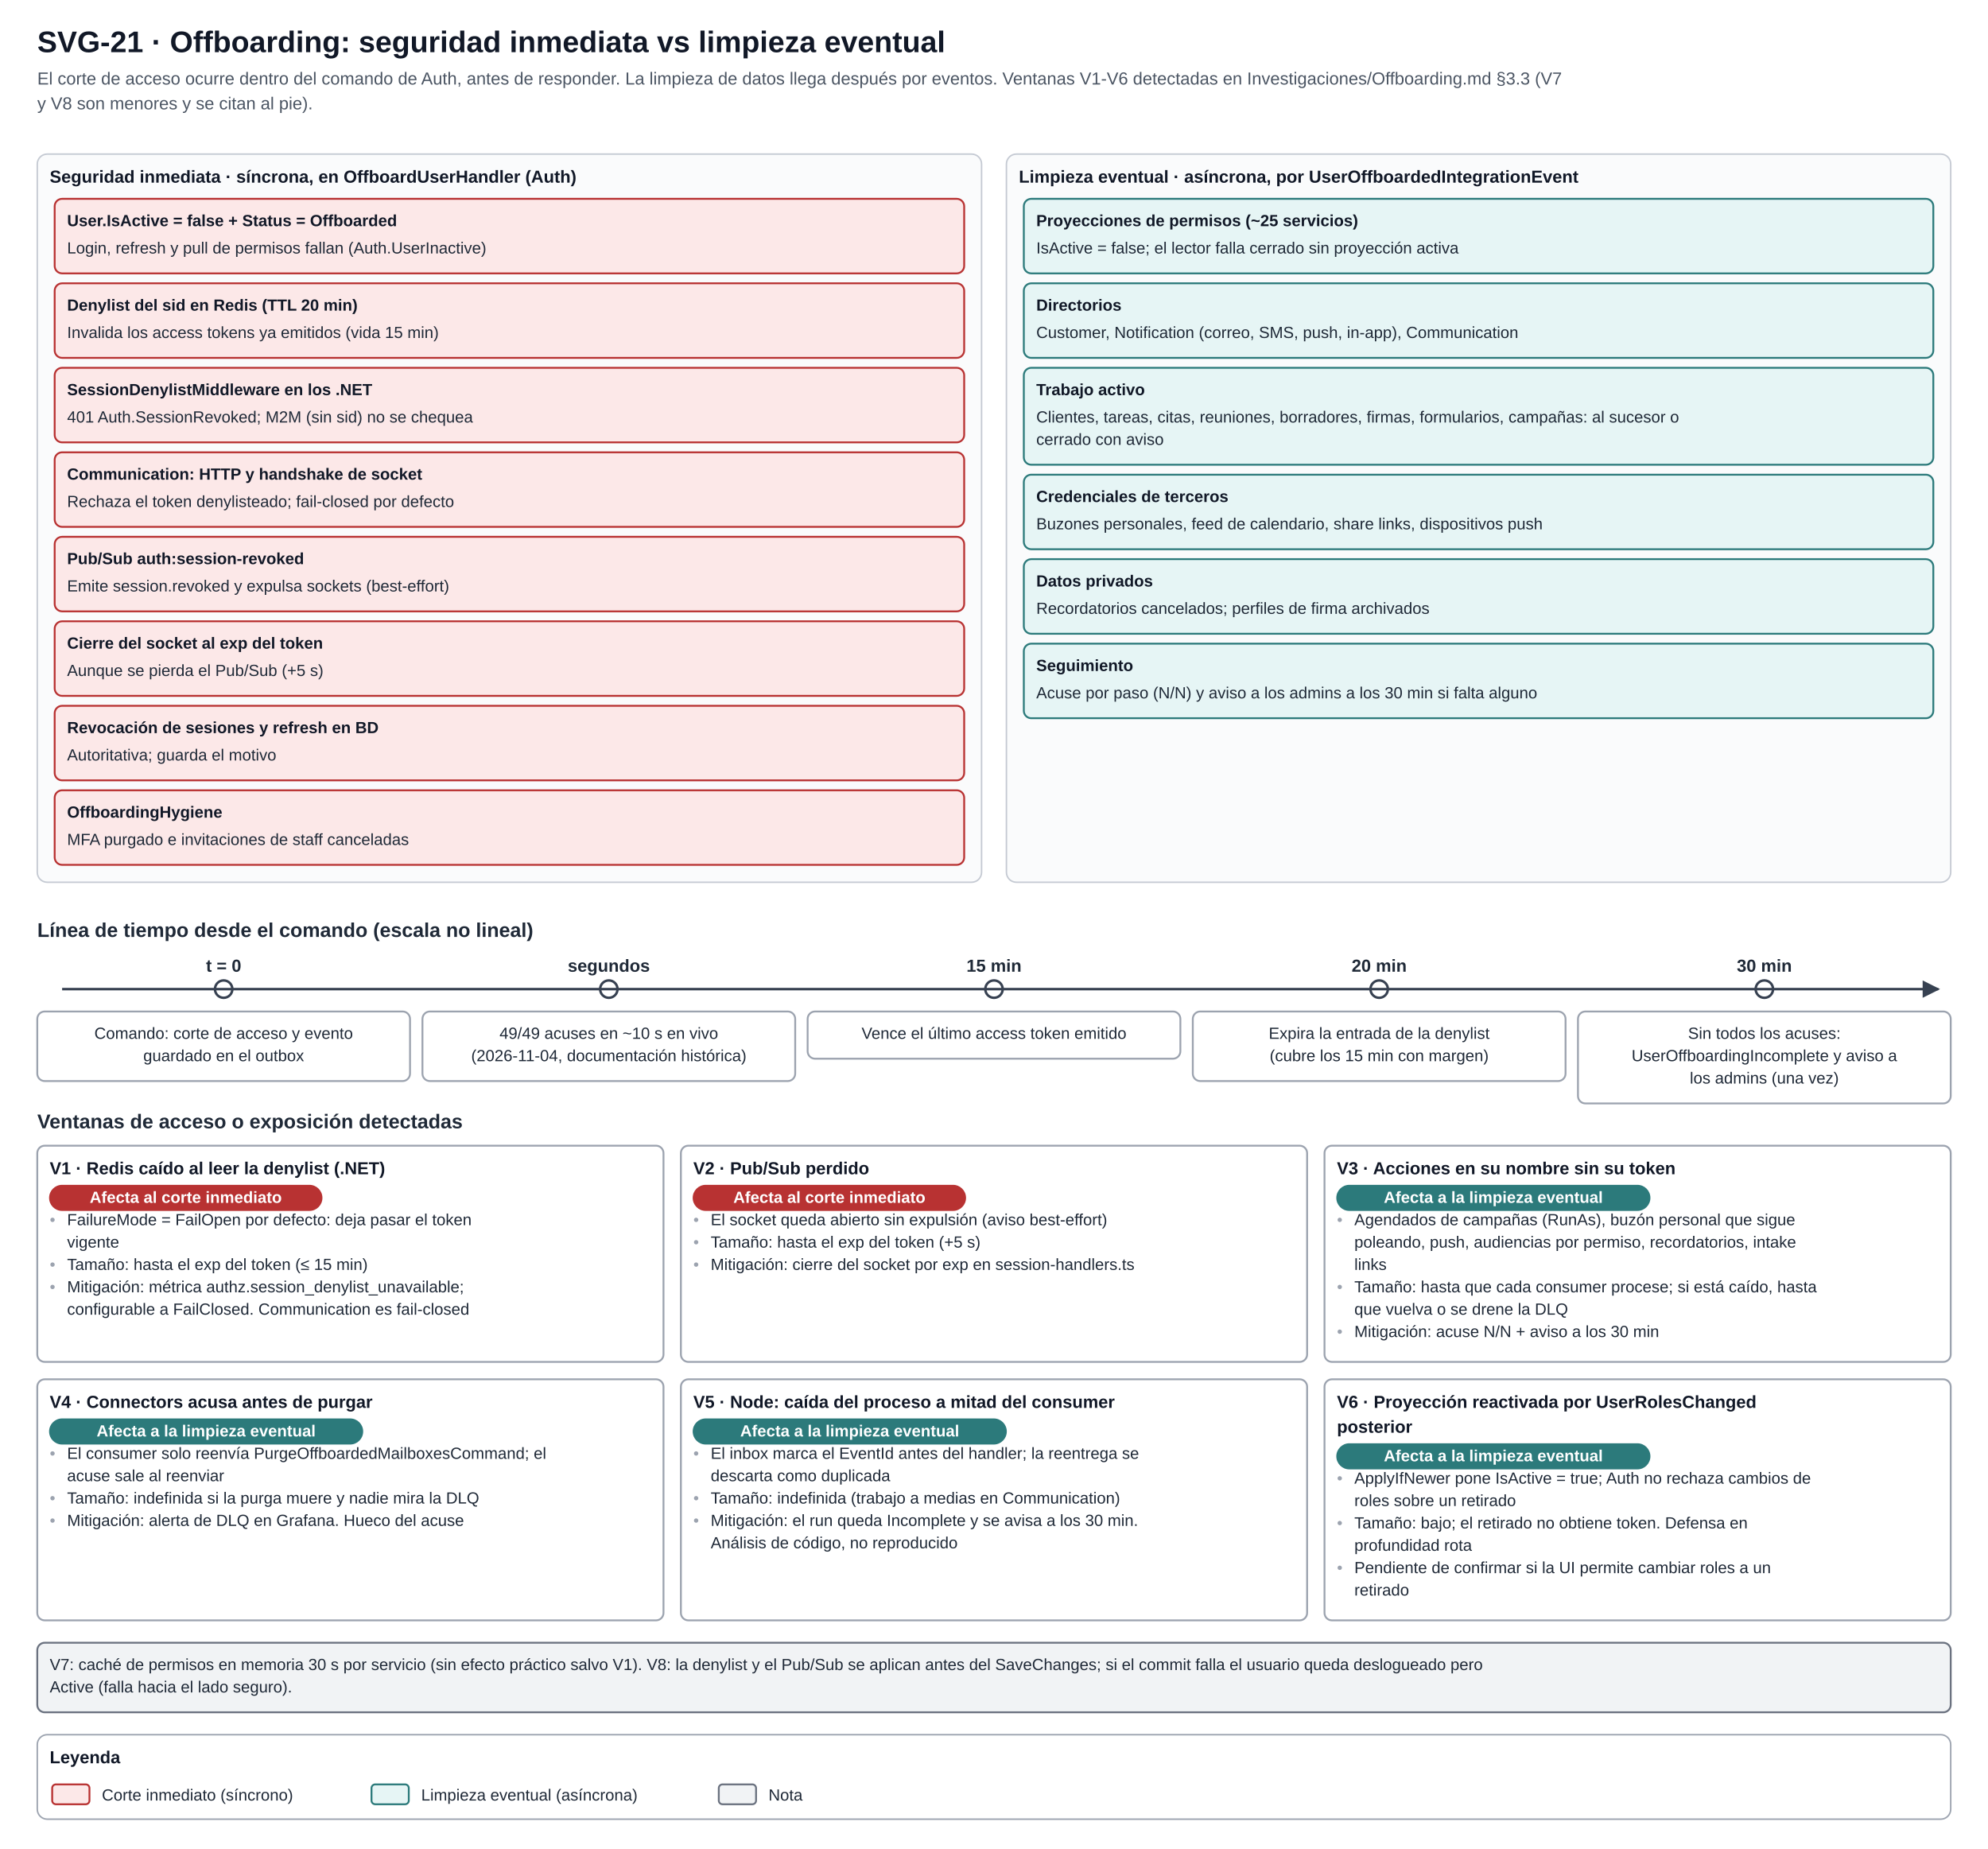
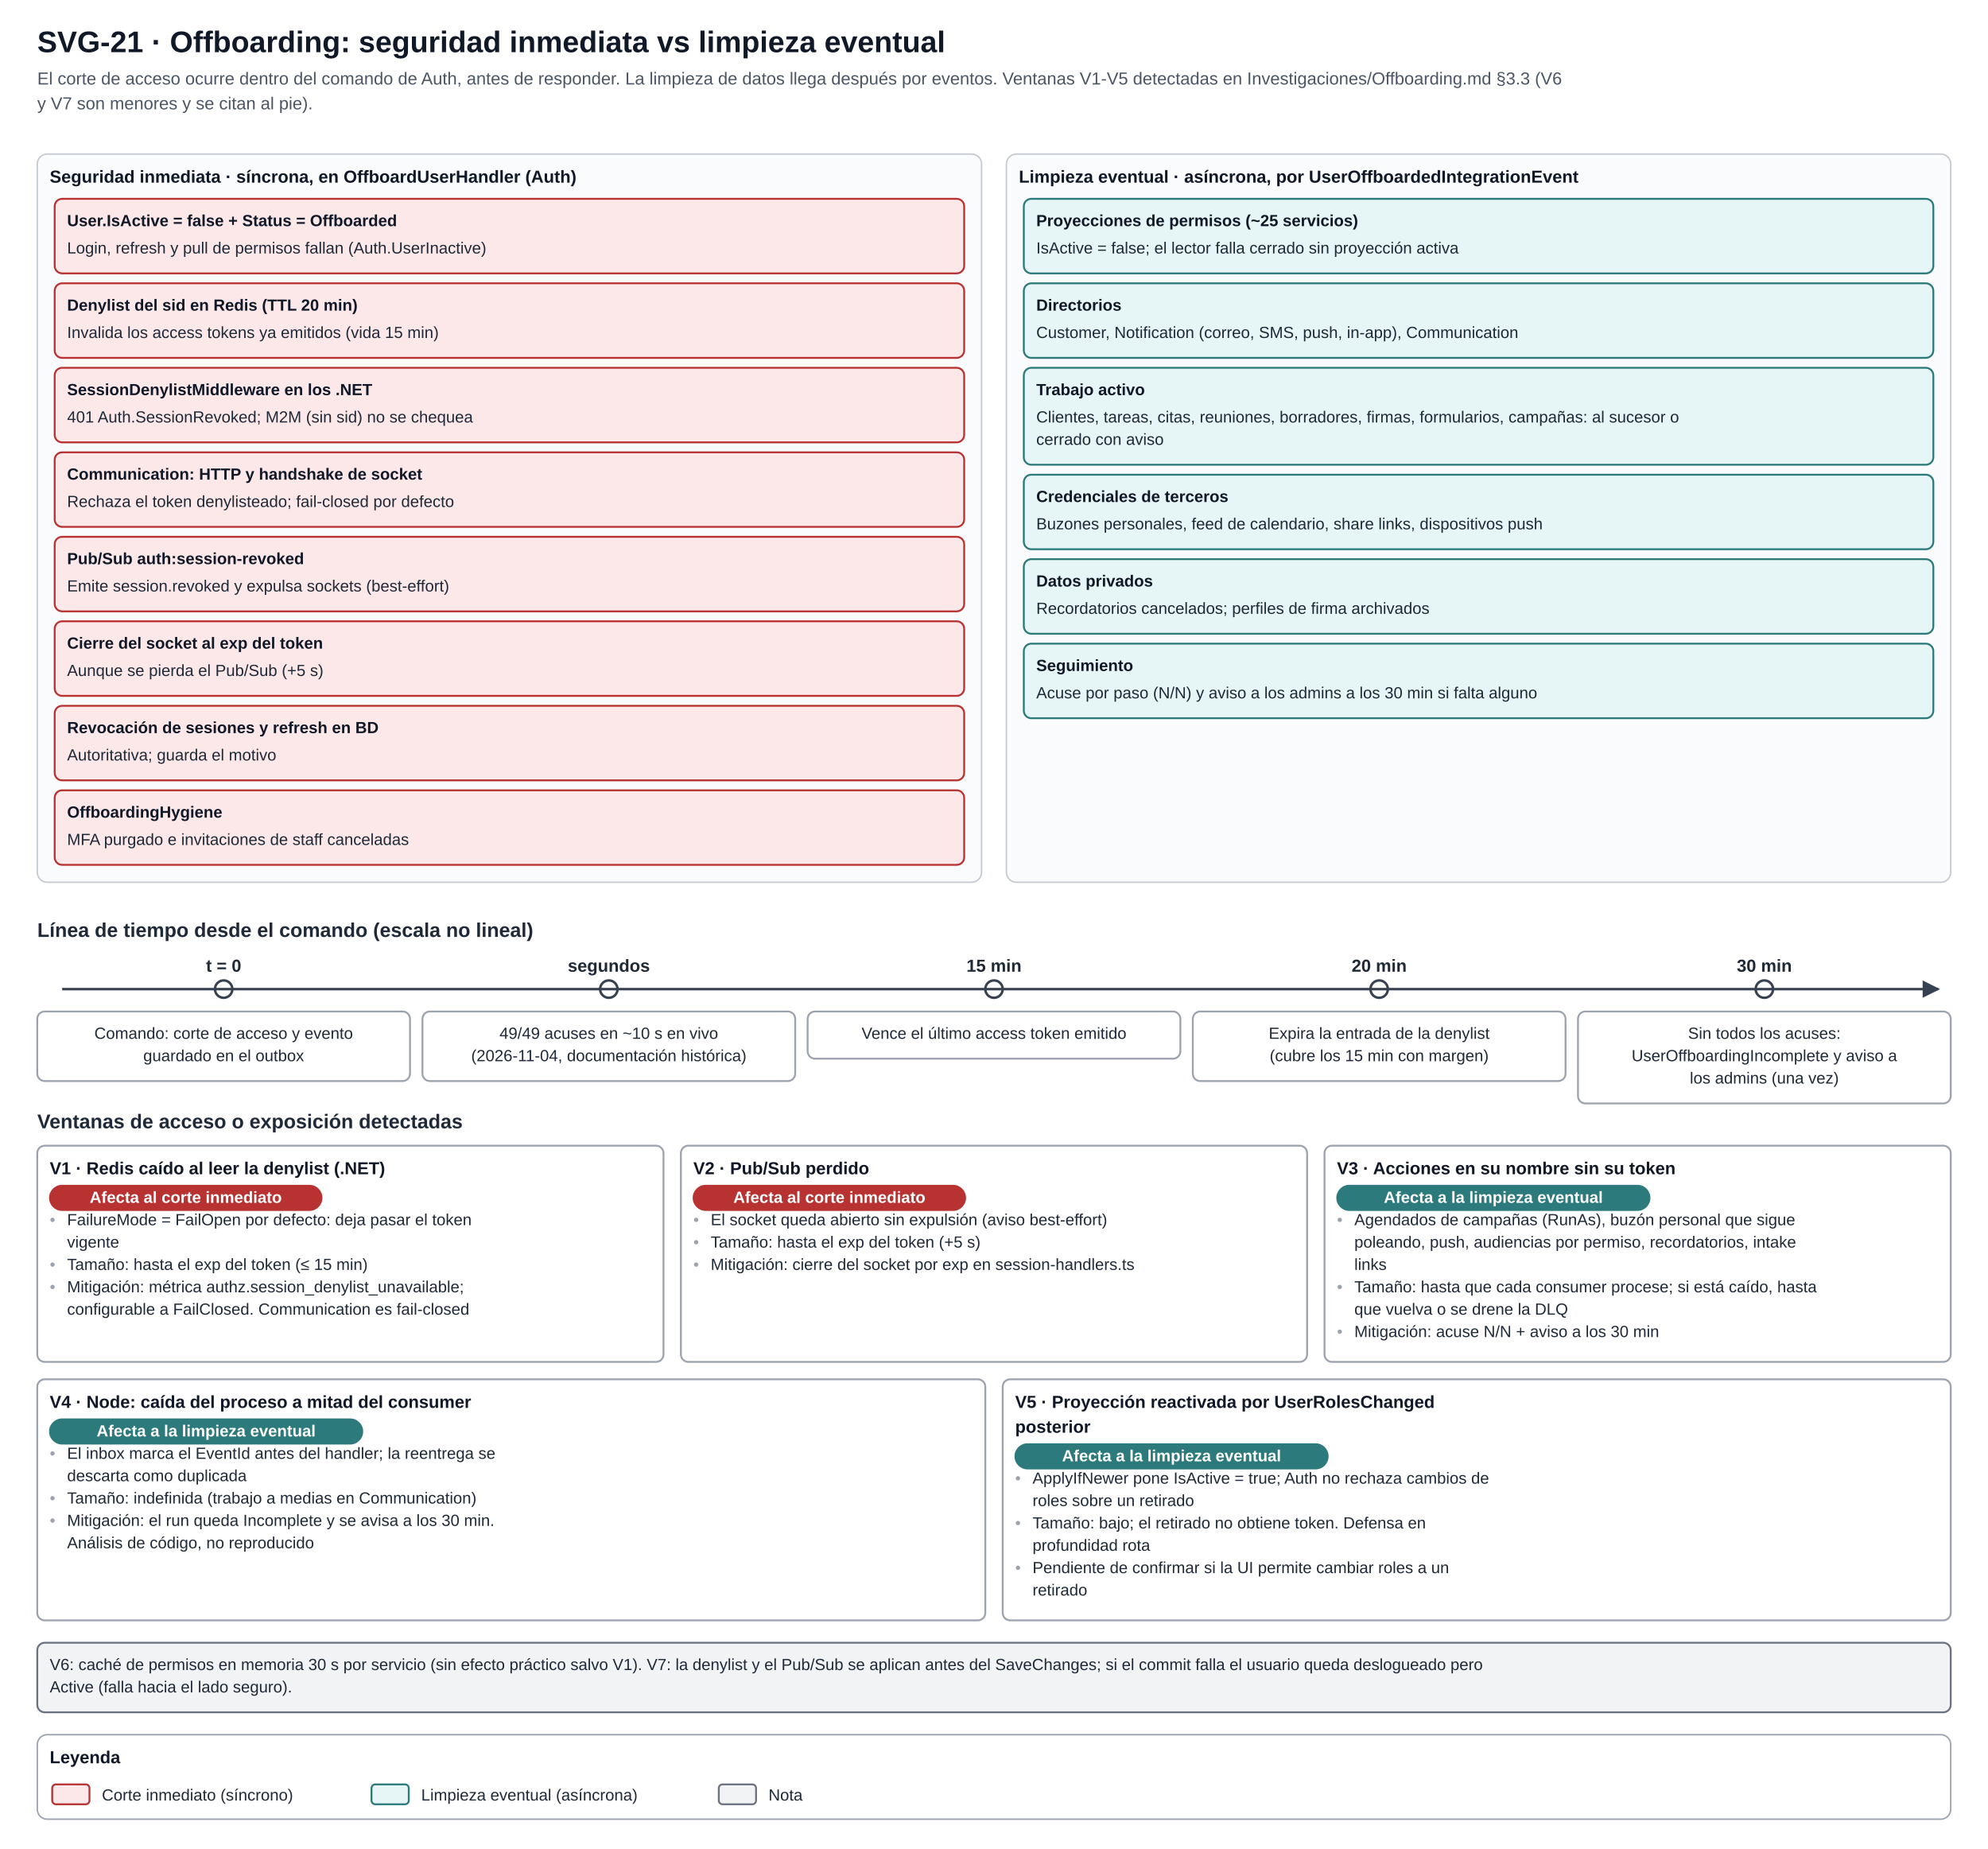
<svg xmlns="http://www.w3.org/2000/svg" viewBox="0 0 1600 1488" width="1600" height="1488" font-family="Segoe UI, Arial, sans-serif">
  <defs>
    <marker id="ah-dark" viewBox="0 0 10 10" refX="9" refY="5" markerWidth="7" markerHeight="7" orient="auto-start-reverse">
      <path d="M 0 0 L 10 5 L 0 10 z" fill="#374151" />
    </marker>
    <marker id="ah-blue" viewBox="0 0 10 10" refX="9" refY="5" markerWidth="7" markerHeight="7" orient="auto-start-reverse">
      <path d="M 0 0 L 10 5 L 0 10 z" fill="#2F5D9E" />
    </marker>
    <marker id="ah-green" viewBox="0 0 10 10" refX="9" refY="5" markerWidth="7" markerHeight="7" orient="auto-start-reverse">
      <path d="M 0 0 L 10 5 L 0 10 z" fill="#2E7D4F" />
    </marker>
    <marker id="ah-amber" viewBox="0 0 10 10" refX="9" refY="5" markerWidth="7" markerHeight="7" orient="auto-start-reverse">
      <path d="M 0 0 L 10 5 L 0 10 z" fill="#B7791F" />
    </marker>
    <marker id="ah-red" viewBox="0 0 10 10" refX="9" refY="5" markerWidth="7" markerHeight="7" orient="auto-start-reverse">
      <path d="M 0 0 L 10 5 L 0 10 z" fill="#B83232" />
    </marker>
    <marker id="ah-purple" viewBox="0 0 10 10" refX="9" refY="5" markerWidth="7" markerHeight="7" orient="auto-start-reverse">
      <path d="M 0 0 L 10 5 L 0 10 z" fill="#6B4FA0" />
    </marker>
    <marker id="ah-teal" viewBox="0 0 10 10" refX="9" refY="5" markerWidth="7" markerHeight="7" orient="auto-start-reverse">
      <path d="M 0 0 L 10 5 L 0 10 z" fill="#2C7A7B" />
    </marker>
    <marker id="ah-gray" viewBox="0 0 10 10" refX="9" refY="5" markerWidth="7" markerHeight="7" orient="auto-start-reverse">
      <path d="M 0 0 L 10 5 L 0 10 z" fill="#6B7280" />
    </marker>
  </defs>
  <rect x="0" y="0" width="1600" height="1488" fill="#FFFFFF" />
  <rect class="ctr" x="30.0" y="124.0" width="760.0" height="586.0" rx="8" fill="#FAFBFC" stroke="#C5CAD3" stroke-width="1.2" />
  <text x="40.0" y="147.0" font-size="14" font-weight="700" fill="#111827">Seguridad inmediata · síncrona, en OffboardUserHandler (Auth)</text>
  <rect class="ctr" x="810.0" y="124.0" width="760.0" height="586.0" rx="8" fill="#FAFBFC" stroke="#C5CAD3" stroke-width="1.2" />
  <text x="820.0" y="147.0" font-size="14" font-weight="700" fill="#111827">Limpieza eventual · asíncrona, por UserOffboardedIntegrationEvent</text>
  <rect class="ctr" x="30.0" y="1396.0" width="1540.0" height="68.0" rx="8" fill="#FFFFFF" stroke="#9CA3AF" stroke-width="1.2" />
  <text x="40.0" y="1419.0" font-size="14" font-weight="700" fill="#111827">Leyenda</text>
  <text x="30.0" y="42.0" font-size="24" font-weight="700" fill="#111827">SVG-21 · Offboarding: seguridad inmediata vs limpieza eventual</text>
-   <text x="30.0" y="68.0" font-size="14" fill="#4B5563">El corte de acceso ocurre dentro del comando de Auth, antes de responder. La limpieza de datos llega después por eventos. Ventanas V1-V6 detectadas en Investigaciones/Offboarding.md §3.3 (V7</text>
-   <text x="30.0" y="88.0" font-size="14" fill="#4B5563">y V8 son menores y se citan al pie).</text>
+   <text x="30.0" y="68.0" font-size="14" fill="#4B5563">El corte de acceso ocurre dentro del comando de Auth, antes de responder. La limpieza de datos llega después por eventos. Ventanas V1-V5 detectadas en Investigaciones/Offboarding.md §3.3 (V6</text>
+   <text x="30.0" y="88.0" font-size="14" fill="#4B5563">y V7 son menores y se citan al pie).</text>
  <rect class="box" x="44.0" y="160.0" width="732.0" height="60.0" rx="6" fill="#FCE8E8" stroke="#B83232" stroke-width="1.5" />
  <text x="54.0" y="182.0" font-size="13" font-weight="700" fill="#111827">User.IsActive = false + Status = Offboarded</text>
  <text x="54.0" y="204.0" font-size="13" fill="#1F2937">Login, refresh y pull de permisos fallan (Auth.UserInactive)</text>
  <rect class="box" x="44.0" y="228.0" width="732.0" height="60.0" rx="6" fill="#FCE8E8" stroke="#B83232" stroke-width="1.5" />
  <text x="54.0" y="250.0" font-size="13" font-weight="700" fill="#111827">Denylist del sid en Redis (TTL 20 min)</text>
  <text x="54.0" y="272.0" font-size="13" fill="#1F2937">Invalida los access tokens ya emitidos (vida 15 min)</text>
  <rect class="box" x="44.0" y="296.0" width="732.0" height="60.0" rx="6" fill="#FCE8E8" stroke="#B83232" stroke-width="1.5" />
  <text x="54.0" y="318.0" font-size="13" font-weight="700" fill="#111827">SessionDenylistMiddleware en los .NET</text>
  <text x="54.0" y="340.0" font-size="13" fill="#1F2937">401 Auth.SessionRevoked; M2M (sin sid) no se chequea</text>
  <rect class="box" x="44.0" y="364.0" width="732.0" height="60.0" rx="6" fill="#FCE8E8" stroke="#B83232" stroke-width="1.5" />
  <text x="54.0" y="386.0" font-size="13" font-weight="700" fill="#111827">Communication: HTTP y handshake de socket</text>
  <text x="54.0" y="408.0" font-size="13" fill="#1F2937">Rechaza el token denylisteado; fail-closed por defecto</text>
  <rect class="box" x="44.0" y="432.0" width="732.0" height="60.0" rx="6" fill="#FCE8E8" stroke="#B83232" stroke-width="1.5" />
  <text x="54.0" y="454.0" font-size="13" font-weight="700" fill="#111827">Pub/Sub auth:session-revoked</text>
  <text x="54.0" y="476.0" font-size="13" fill="#1F2937">Emite session.revoked y expulsa sockets (best-effort)</text>
  <rect class="box" x="44.0" y="500.0" width="732.0" height="60.0" rx="6" fill="#FCE8E8" stroke="#B83232" stroke-width="1.5" />
  <text x="54.0" y="522.0" font-size="13" font-weight="700" fill="#111827">Cierre del socket al exp del token</text>
  <text x="54.0" y="544.0" font-size="13" fill="#1F2937">Aunque se pierda el Pub/Sub (+5 s)</text>
  <rect class="box" x="44.0" y="568.0" width="732.0" height="60.0" rx="6" fill="#FCE8E8" stroke="#B83232" stroke-width="1.5" />
  <text x="54.0" y="590.0" font-size="13" font-weight="700" fill="#111827">Revocación de sesiones y refresh en BD</text>
  <text x="54.0" y="612.0" font-size="13" fill="#1F2937">Autoritativa; guarda el motivo</text>
  <rect class="box" x="44.0" y="636.0" width="732.0" height="60.0" rx="6" fill="#FCE8E8" stroke="#B83232" stroke-width="1.5" />
  <text x="54.0" y="658.0" font-size="13" font-weight="700" fill="#111827">OffboardingHygiene</text>
  <text x="54.0" y="680.0" font-size="13" fill="#1F2937">MFA purgado e invitaciones de staff canceladas</text>
  <rect class="box" x="824.0" y="160.0" width="732.0" height="60.0" rx="6" fill="#E6F5F5" stroke="#2C7A7B" stroke-width="1.5" />
  <text x="834.0" y="182.0" font-size="13" font-weight="700" fill="#111827">Proyecciones de permisos (~25 servicios)</text>
  <text x="834.0" y="204.0" font-size="13" fill="#1F2937">IsActive = false; el lector falla cerrado sin proyección activa</text>
  <rect class="box" x="824.0" y="228.0" width="732.0" height="60.0" rx="6" fill="#E6F5F5" stroke="#2C7A7B" stroke-width="1.5" />
  <text x="834.0" y="250.0" font-size="13" font-weight="700" fill="#111827">Directorios</text>
  <text x="834.0" y="272.0" font-size="13" fill="#1F2937">Customer, Notification (correo, SMS, push, in-app), Communication</text>
  <rect class="box" x="824.0" y="296.0" width="732.0" height="78.0" rx="6" fill="#E6F5F5" stroke="#2C7A7B" stroke-width="1.5" />
  <text x="834.0" y="318.0" font-size="13" font-weight="700" fill="#111827">Trabajo activo</text>
  <text x="834.0" y="340.0" font-size="13" fill="#1F2937">Clientes, tareas, citas, reuniones, borradores, firmas, formularios, campañas: al sucesor o</text>
  <text x="834.0" y="358.0" font-size="13" fill="#1F2937">cerrado con aviso</text>
  <rect class="box" x="824.0" y="382.0" width="732.0" height="60.0" rx="6" fill="#E6F5F5" stroke="#2C7A7B" stroke-width="1.5" />
  <text x="834.0" y="404.0" font-size="13" font-weight="700" fill="#111827">Credenciales de terceros</text>
  <text x="834.0" y="426.0" font-size="13" fill="#1F2937">Buzones personales, feed de calendario, share links, dispositivos push</text>
  <rect class="box" x="824.0" y="450.0" width="732.0" height="60.0" rx="6" fill="#E6F5F5" stroke="#2C7A7B" stroke-width="1.5" />
  <text x="834.0" y="472.0" font-size="13" font-weight="700" fill="#111827">Datos privados</text>
  <text x="834.0" y="494.0" font-size="13" fill="#1F2937">Recordatorios cancelados; perfiles de firma archivados</text>
  <rect class="box" x="824.0" y="518.0" width="732.0" height="60.0" rx="6" fill="#E6F5F5" stroke="#2C7A7B" stroke-width="1.5" />
  <text x="834.0" y="540.0" font-size="13" font-weight="700" fill="#111827">Seguimiento</text>
  <text x="834.0" y="562.0" font-size="13" fill="#1F2937">Acuse por paso (N/N) y aviso a los admins a los 30 min si falta alguno</text>
  <text x="30.0" y="754.0" font-size="16" font-weight="700" fill="#1F2937">Línea de tiempo desde el comando (escala no lineal)</text>
  <circle cx="180" cy="796" r="7" fill="#FFFFFF" stroke="#374151" stroke-width="2" />
  <text x="180.0" y="782.0" font-size="14" font-weight="700" text-anchor="middle" fill="#1F2937">t = 0</text>
  <rect class="box" x="30.0" y="814.0" width="300.0" height="56.0" rx="6" fill="#FFFFFF" stroke="#9CA3AF" stroke-width="1.5" />
  <text x="180.0" y="836.0" font-size="13" text-anchor="middle" fill="#1F2937">Comando: corte de acceso y evento</text>
  <text x="180.0" y="854.0" font-size="13" text-anchor="middle" fill="#1F2937">guardado en el outbox</text>
  <circle cx="490" cy="796" r="7" fill="#FFFFFF" stroke="#374151" stroke-width="2" />
  <text x="490.0" y="782.0" font-size="14" font-weight="700" text-anchor="middle" fill="#1F2937">segundos</text>
  <rect class="box" x="340.0" y="814.0" width="300.0" height="56.0" rx="6" fill="#FFFFFF" stroke="#9CA3AF" stroke-width="1.5" />
  <text x="490.0" y="836.0" font-size="13" text-anchor="middle" fill="#1F2937">49/49 acuses en ~10 s en vivo</text>
  <text x="490.0" y="854.0" font-size="13" text-anchor="middle" fill="#1F2937">(2026-11-04, documentación histórica)</text>
  <circle cx="800" cy="796" r="7" fill="#FFFFFF" stroke="#374151" stroke-width="2" />
  <text x="800.0" y="782.0" font-size="14" font-weight="700" text-anchor="middle" fill="#1F2937">15 min</text>
  <rect class="box" x="650.0" y="814.0" width="300.0" height="38.0" rx="6" fill="#FFFFFF" stroke="#9CA3AF" stroke-width="1.5" />
  <text x="800.0" y="836.0" font-size="13" text-anchor="middle" fill="#1F2937">Vence el último access token emitido</text>
  <circle cx="1110" cy="796" r="7" fill="#FFFFFF" stroke="#374151" stroke-width="2" />
  <text x="1110.0" y="782.0" font-size="14" font-weight="700" text-anchor="middle" fill="#1F2937">20 min</text>
  <rect class="box" x="960.0" y="814.0" width="300.0" height="56.0" rx="6" fill="#FFFFFF" stroke="#9CA3AF" stroke-width="1.5" />
  <text x="1110.0" y="836.0" font-size="13" text-anchor="middle" fill="#1F2937">Expira la entrada de la denylist</text>
  <text x="1110.0" y="854.0" font-size="13" text-anchor="middle" fill="#1F2937">(cubre los 15 min con margen)</text>
  <circle cx="1420" cy="796" r="7" fill="#FFFFFF" stroke="#374151" stroke-width="2" />
  <text x="1420.0" y="782.0" font-size="14" font-weight="700" text-anchor="middle" fill="#1F2937">30 min</text>
  <rect class="box" x="1270.0" y="814.0" width="300.0" height="74.0" rx="6" fill="#FFFFFF" stroke="#9CA3AF" stroke-width="1.5" />
  <text x="1420.0" y="836.0" font-size="13" text-anchor="middle" fill="#1F2937">Sin todos los acuses:</text>
  <text x="1420.0" y="854.0" font-size="13" text-anchor="middle" fill="#1F2937">UserOffboardingIncomplete y aviso a</text>
  <text x="1420.0" y="872.0" font-size="13" text-anchor="middle" fill="#1F2937">los admins (una vez)</text>
  <text x="30.0" y="908.0" font-size="16" font-weight="700" fill="#1F2937">Ventanas de acceso o exposición detectadas</text>
  <rect class="box" x="30.0" y="922.0" width="504.0" height="174.0" rx="6" fill="#FFFFFF" stroke="#9CA3AF" stroke-width="1.5" />
  <text x="40.0" y="945.0" font-size="14" font-weight="700" fill="#111827">V1 · Redis caído al leer la denylist (.NET)</text>
  <text x="40.0" y="968.0" font-size="13" fill="#1F2937" />
  <text x="40.0" y="986.0" font-size="13" fill="#9CA3AF">•</text>
  <text x="54.0" y="986.0" font-size="13" fill="#1F2937">FailureMode = FailOpen por defecto: deja pasar el token</text>
  <text x="54.0" y="1004.0" font-size="13" fill="#1F2937">vigente</text>
  <text x="40.0" y="1022.0" font-size="13" fill="#9CA3AF">•</text>
  <text x="54.0" y="1022.0" font-size="13" fill="#1F2937">Tamaño: hasta el exp del token (≤ 15 min)</text>
  <text x="40.0" y="1040.0" font-size="13" fill="#9CA3AF">•</text>
  <text x="54.0" y="1040.0" font-size="13" fill="#1F2937">Mitigación: métrica authz.session_denylist_unavailable;</text>
  <text x="54.0" y="1058.0" font-size="13" fill="#1F2937">configurable a FailClosed. Communication es fail-closed</text>
  <rect class="badge" x="40.0" y="954.0" width="219.0" height="20" rx="10.0" fill="#B83232" stroke="#B83232" />
  <text x="149.5" y="968.0" font-size="13" font-weight="700" text-anchor="middle" fill="#FFFFFF">Afecta al corte inmediato</text>
  <rect class="box" x="548.0" y="922.0" width="504.0" height="174.0" rx="6" fill="#FFFFFF" stroke="#9CA3AF" stroke-width="1.5" />
  <text x="558.0" y="945.0" font-size="14" font-weight="700" fill="#111827">V2 · Pub/Sub perdido</text>
  <text x="558.0" y="968.0" font-size="13" fill="#1F2937" />
  <text x="558.0" y="986.0" font-size="13" fill="#9CA3AF">•</text>
  <text x="572.0" y="986.0" font-size="13" fill="#1F2937">El socket queda abierto sin expulsión (aviso best-effort)</text>
  <text x="558.0" y="1004.0" font-size="13" fill="#9CA3AF">•</text>
  <text x="572.0" y="1004.0" font-size="13" fill="#1F2937">Tamaño: hasta el exp del token (+5 s)</text>
  <text x="558.0" y="1022.0" font-size="13" fill="#9CA3AF">•</text>
  <text x="572.0" y="1022.0" font-size="13" fill="#1F2937">Mitigación: cierre del socket por exp en session-handlers.ts</text>
  <rect class="badge" x="558.0" y="954.0" width="219.0" height="20" rx="10.0" fill="#B83232" stroke="#B83232" />
  <text x="667.5" y="968.0" font-size="13" font-weight="700" text-anchor="middle" fill="#FFFFFF">Afecta al corte inmediato</text>
  <rect class="box" x="1066.0" y="922.0" width="504.0" height="174.0" rx="6" fill="#FFFFFF" stroke="#9CA3AF" stroke-width="1.5" />
  <text x="1076.0" y="945.0" font-size="14" font-weight="700" fill="#111827">V3 · Acciones en su nombre sin su token</text>
  <text x="1076.0" y="968.0" font-size="13" fill="#1F2937" />
  <text x="1076.0" y="986.0" font-size="13" fill="#9CA3AF">•</text>
  <text x="1090.0" y="986.0" font-size="13" fill="#1F2937">Agendados de campañas (RunAs), buzón personal que sigue</text>
  <text x="1090.0" y="1004.0" font-size="13" fill="#1F2937">poleando, push, audiencias por permiso, recordatorios, intake</text>
  <text x="1090.0" y="1022.0" font-size="13" fill="#1F2937">links</text>
  <text x="1076.0" y="1040.0" font-size="13" fill="#9CA3AF">•</text>
  <text x="1090.0" y="1040.0" font-size="13" fill="#1F2937">Tamaño: hasta que cada consumer procese; si está caído, hasta</text>
  <text x="1090.0" y="1058.0" font-size="13" fill="#1F2937">que vuelva o se drene la DLQ</text>
  <text x="1076.0" y="1076.0" font-size="13" fill="#9CA3AF">•</text>
  <text x="1090.0" y="1076.0" font-size="13" fill="#1F2937">Mitigación: acuse N/N + aviso a los 30 min</text>
  <rect class="badge" x="1076.0" y="954.0" width="251.8" height="20" rx="10.0" fill="#2C7A7B" stroke="#2C7A7B" />
  <text x="1201.9" y="968.0" font-size="13" font-weight="700" text-anchor="middle" fill="#FFFFFF">Afecta a la limpieza eventual</text>
-   <rect class="box" x="30.0" y="1110.0" width="504.0" height="194.0" rx="6" fill="#FFFFFF" stroke="#9CA3AF" stroke-width="1.5" />
-   <text x="40.0" y="1133.0" font-size="14" font-weight="700" fill="#111827">V4 · Connectors acusa antes de purgar</text>
+   <rect class="box" x="30.0" y="1110.0" width="763.0" height="194.0" rx="6" fill="#FFFFFF" stroke="#9CA3AF" stroke-width="1.5" />
+   <text x="40.0" y="1133.0" font-size="14" font-weight="700" fill="#111827">V4 · Node: caída del proceso a mitad del consumer</text>
  <text x="40.0" y="1156.0" font-size="13" fill="#1F2937" />
  <text x="40.0" y="1174.0" font-size="13" fill="#9CA3AF">•</text>
-   <text x="54.0" y="1174.0" font-size="13" fill="#1F2937">El consumer solo reenvía PurgeOffboardedMailboxesCommand; el</text>
-   <text x="54.0" y="1192.0" font-size="13" fill="#1F2937">acuse sale al reenviar</text>
+   <text x="54.0" y="1174.0" font-size="13" fill="#1F2937">El inbox marca el EventId antes del handler; la reentrega se</text>
+   <text x="54.0" y="1192.0" font-size="13" fill="#1F2937">descarta como duplicada</text>
  <text x="40.0" y="1210.0" font-size="13" fill="#9CA3AF">•</text>
-   <text x="54.0" y="1210.0" font-size="13" fill="#1F2937">Tamaño: indefinida si la purga muere y nadie mira la DLQ</text>
+   <text x="54.0" y="1210.0" font-size="13" fill="#1F2937">Tamaño: indefinida (trabajo a medias en Communication)</text>
  <text x="40.0" y="1228.0" font-size="13" fill="#9CA3AF">•</text>
-   <text x="54.0" y="1228.0" font-size="13" fill="#1F2937">Mitigación: alerta de DLQ en Grafana. Hueco del acuse</text>
+   <text x="54.0" y="1228.0" font-size="13" fill="#1F2937">Mitigación: el run queda Incomplete y se avisa a los 30 min.</text>
+   <text x="54.0" y="1246.0" font-size="13" fill="#1F2937">Análisis de código, no reproducido</text>
  <rect class="badge" x="40.0" y="1142.0" width="251.8" height="20" rx="10.0" fill="#2C7A7B" stroke="#2C7A7B" />
  <text x="165.9" y="1156.0" font-size="13" font-weight="700" text-anchor="middle" fill="#FFFFFF">Afecta a la limpieza eventual</text>
-   <rect class="box" x="548.0" y="1110.0" width="504.0" height="194.0" rx="6" fill="#FFFFFF" stroke="#9CA3AF" stroke-width="1.5" />
-   <text x="558.0" y="1133.0" font-size="14" font-weight="700" fill="#111827">V5 · Node: caída del proceso a mitad del consumer</text>
-   <text x="558.0" y="1156.0" font-size="13" fill="#1F2937" />
-   <text x="558.0" y="1174.0" font-size="13" fill="#9CA3AF">•</text>
-   <text x="572.0" y="1174.0" font-size="13" fill="#1F2937">El inbox marca el EventId antes del handler; la reentrega se</text>
-   <text x="572.0" y="1192.0" font-size="13" fill="#1F2937">descarta como duplicada</text>
-   <text x="558.0" y="1210.0" font-size="13" fill="#9CA3AF">•</text>
-   <text x="572.0" y="1210.0" font-size="13" fill="#1F2937">Tamaño: indefinida (trabajo a medias en Communication)</text>
-   <text x="558.0" y="1228.0" font-size="13" fill="#9CA3AF">•</text>
-   <text x="572.0" y="1228.0" font-size="13" fill="#1F2937">Mitigación: el run queda Incomplete y se avisa a los 30 min.</text>
-   <text x="572.0" y="1246.0" font-size="13" fill="#1F2937">Análisis de código, no reproducido</text>
-   <rect class="badge" x="558.0" y="1142.0" width="251.8" height="20" rx="10.0" fill="#2C7A7B" stroke="#2C7A7B" />
-   <text x="683.9" y="1156.0" font-size="13" font-weight="700" text-anchor="middle" fill="#FFFFFF">Afecta a la limpieza eventual</text>
-   <rect class="box" x="1066.0" y="1110.0" width="504.0" height="194.0" rx="6" fill="#FFFFFF" stroke="#9CA3AF" stroke-width="1.5" />
-   <text x="1076.0" y="1133.0" font-size="14" font-weight="700" fill="#111827">V6 · Proyección reactivada por UserRolesChanged</text>
-   <text x="1076.0" y="1153.0" font-size="14" font-weight="700" fill="#111827">posterior</text>
-   <text x="1076.0" y="1176.0" font-size="13" fill="#1F2937" />
-   <text x="1076.0" y="1194.0" font-size="13" fill="#9CA3AF">•</text>
-   <text x="1090.0" y="1194.0" font-size="13" fill="#1F2937">ApplyIfNewer pone IsActive = true; Auth no rechaza cambios de</text>
-   <text x="1090.0" y="1212.0" font-size="13" fill="#1F2937">roles sobre un retirado</text>
-   <text x="1076.0" y="1230.0" font-size="13" fill="#9CA3AF">•</text>
-   <text x="1090.0" y="1230.0" font-size="13" fill="#1F2937">Tamaño: bajo; el retirado no obtiene token. Defensa en</text>
-   <text x="1090.0" y="1248.0" font-size="13" fill="#1F2937">profundidad rota</text>
-   <text x="1076.0" y="1266.0" font-size="13" fill="#9CA3AF">•</text>
-   <text x="1090.0" y="1266.0" font-size="13" fill="#1F2937">Pendiente de confirmar si la UI permite cambiar roles a un</text>
-   <text x="1090.0" y="1284.0" font-size="13" fill="#1F2937">retirado</text>
-   <rect class="badge" x="1076.0" y="1162.0" width="251.8" height="20" rx="10.0" fill="#2C7A7B" stroke="#2C7A7B" />
-   <text x="1201.9" y="1176.0" font-size="13" font-weight="700" text-anchor="middle" fill="#FFFFFF">Afecta a la limpieza eventual</text>
+   <rect class="box" x="807.0" y="1110.0" width="763.0" height="194.0" rx="6" fill="#FFFFFF" stroke="#9CA3AF" stroke-width="1.5" />
+   <text x="817.0" y="1133.0" font-size="14" font-weight="700" fill="#111827">V5 · Proyección reactivada por UserRolesChanged</text>
+   <text x="817.0" y="1153.0" font-size="14" font-weight="700" fill="#111827">posterior</text>
+   <text x="817.0" y="1176.0" font-size="13" fill="#1F2937" />
+   <text x="817.0" y="1194.0" font-size="13" fill="#9CA3AF">•</text>
+   <text x="831.0" y="1194.0" font-size="13" fill="#1F2937">ApplyIfNewer pone IsActive = true; Auth no rechaza cambios de</text>
+   <text x="831.0" y="1212.0" font-size="13" fill="#1F2937">roles sobre un retirado</text>
+   <text x="817.0" y="1230.0" font-size="13" fill="#9CA3AF">•</text>
+   <text x="831.0" y="1230.0" font-size="13" fill="#1F2937">Tamaño: bajo; el retirado no obtiene token. Defensa en</text>
+   <text x="831.0" y="1248.0" font-size="13" fill="#1F2937">profundidad rota</text>
+   <text x="817.0" y="1266.0" font-size="13" fill="#9CA3AF">•</text>
+   <text x="831.0" y="1266.0" font-size="13" fill="#1F2937">Pendiente de confirmar si la UI permite cambiar roles a un</text>
+   <text x="831.0" y="1284.0" font-size="13" fill="#1F2937">retirado</text>
+   <rect class="badge" x="817.0" y="1162.0" width="251.8" height="20" rx="10.0" fill="#2C7A7B" stroke="#2C7A7B" />
+   <text x="942.9" y="1176.0" font-size="13" font-weight="700" text-anchor="middle" fill="#FFFFFF">Afecta a la limpieza eventual</text>
  <rect class="box" x="30.0" y="1322.0" width="1540.0" height="56.0" rx="6" fill="#F1F3F5" stroke="#6B7280" stroke-width="1.5" />
-   <text x="40.0" y="1344.0" font-size="13" fill="#1F2937">V7: caché de permisos en memoria 30 s por servicio (sin efecto práctico salvo V1). V8: la denylist y el Pub/Sub se aplican antes del SaveChanges; si el commit falla el usuario queda deslogueado pero</text>
+   <text x="40.0" y="1344.0" font-size="13" fill="#1F2937">V6: caché de permisos en memoria 30 s por servicio (sin efecto práctico salvo V1). V7: la denylist y el Pub/Sub se aplican antes del SaveChanges; si el commit falla el usuario queda deslogueado pero</text>
  <text x="40.0" y="1362.0" font-size="13" fill="#1F2937">Active (falla hacia el lado seguro).</text>
  <rect class="sw" x="42.0" y="1436.0" width="30" height="16" rx="3" fill="#FCE8E8" stroke="#B83232" stroke-width="1.5" />
  <text x="82.0" y="1449.0" font-size="13" fill="#1F2937">Corte inmediato (síncrono)</text>
  <rect class="sw" x="299.0" y="1436.0" width="30" height="16" rx="3" fill="#E6F5F5" stroke="#2C7A7B" stroke-width="1.5" />
  <text x="339.0" y="1449.0" font-size="13" fill="#1F2937">Limpieza eventual (asíncrona)</text>
  <rect class="sw" x="578.5" y="1436.0" width="30" height="16" rx="3" fill="#F1F3F5" stroke="#6B7280" stroke-width="1.5" />
  <text x="618.5" y="1449.0" font-size="13" fill="#1F2937">Nota</text>
  <path class="arw" d="M 50.0 796.0 L 1560.0 796.0" fill="none" stroke="#374151" stroke-width="2" marker-end="url(#ah-dark)" />
</svg>
